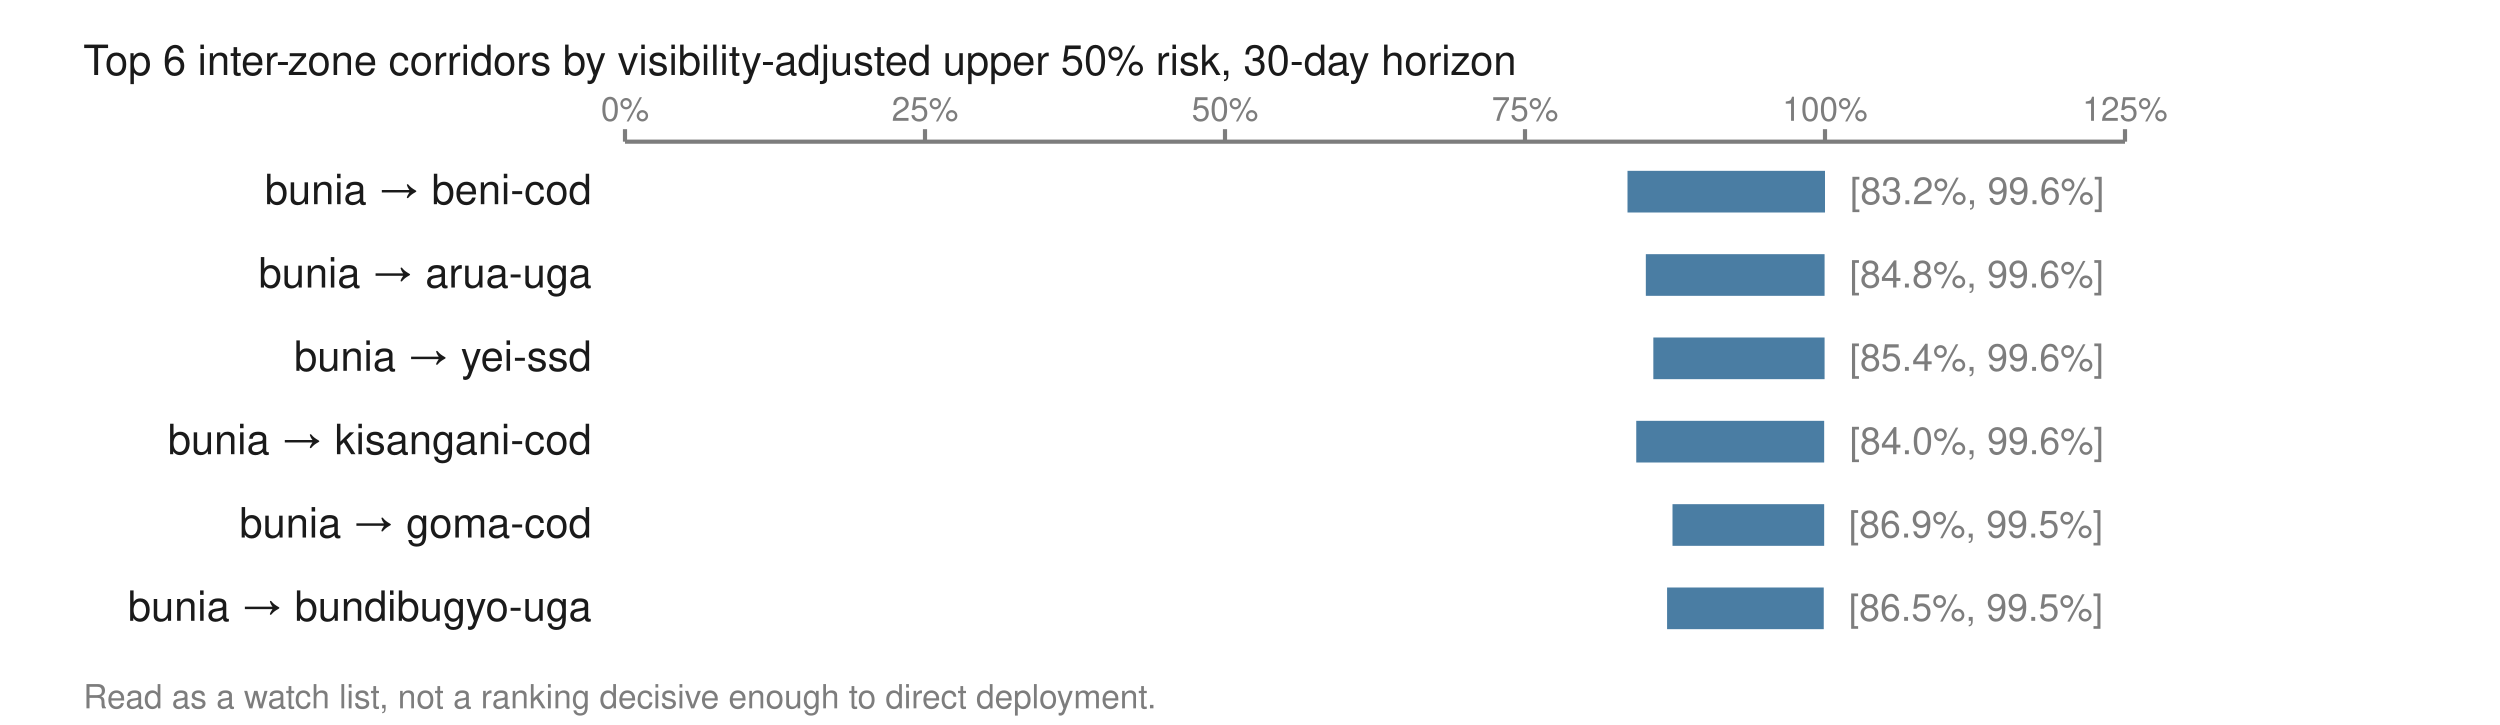
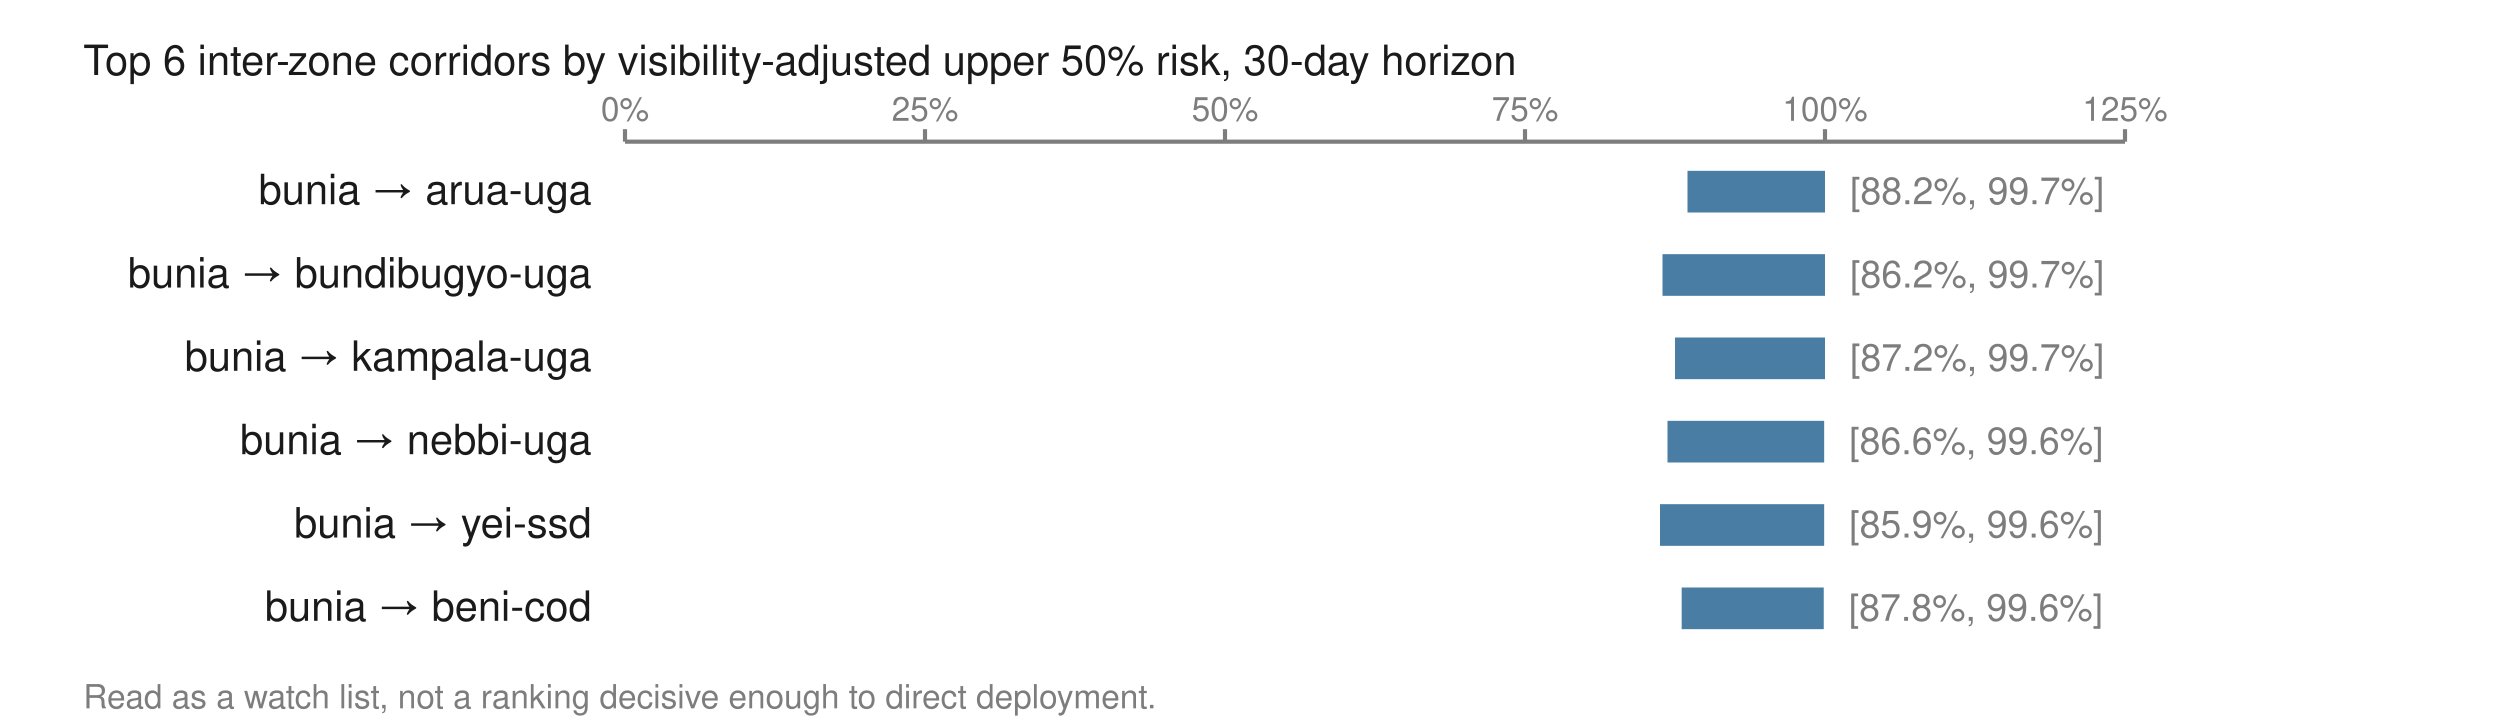
<svg xmlns="http://www.w3.org/2000/svg" viewBox="0 0 600 174" width="600" height="174" role="img" aria-labelledby="t">
  <text x="20.0" y="18.0" font-family="Helvetica,Arial,sans-serif" font-size="10" fill="#1a1a1a" font-weight="normal" text-anchor="start">Top 6 inter-zone corridors by visibility-adjusted upper 50% risk, 30-day horizon</text>
  <line x1="150.0" y1="34.0" x2="510.0" y2="34.0" stroke="#7d7d7d" stroke-width="1" />
  <line x1="150.0" y1="31.0" x2="150.0" y2="34.0" stroke="#7d7d7d" stroke-width="1" />
  <text x="150.0" y="29.0" font-family="Helvetica,Arial,sans-serif" font-size="8" fill="#7d7d7d" font-weight="normal" text-anchor="middle">0%</text>
  <line x1="222.0" y1="31.0" x2="222.0" y2="34.0" stroke="#7d7d7d" stroke-width="1" />
  <text x="222.0" y="29.0" font-family="Helvetica,Arial,sans-serif" font-size="8" fill="#7d7d7d" font-weight="normal" text-anchor="middle">25%</text>
  <line x1="294.0" y1="31.0" x2="294.0" y2="34.0" stroke="#7d7d7d" stroke-width="1" />
  <text x="294.0" y="29.0" font-family="Helvetica,Arial,sans-serif" font-size="8" fill="#7d7d7d" font-weight="normal" text-anchor="middle">50%</text>
  <line x1="366.0" y1="31.0" x2="366.0" y2="34.0" stroke="#7d7d7d" stroke-width="1" />
  <text x="366.0" y="29.0" font-family="Helvetica,Arial,sans-serif" font-size="8" fill="#7d7d7d" font-weight="normal" text-anchor="middle">75%</text>
  <line x1="438.0" y1="31.0" x2="438.0" y2="34.0" stroke="#7d7d7d" stroke-width="1" />
  <text x="438.0" y="29.0" font-family="Helvetica,Arial,sans-serif" font-size="8" fill="#7d7d7d" font-weight="normal" text-anchor="middle">100%</text>
  <line x1="510.0" y1="31.0" x2="510.0" y2="34.0" stroke="#7d7d7d" stroke-width="1" />
  <text x="510.0" y="29.0" font-family="Helvetica,Arial,sans-serif" font-size="8" fill="#7d7d7d" font-weight="normal" text-anchor="middle">125%</text>
-   <text x="142.0" y="49.0" font-family="Helvetica,Arial,sans-serif" font-size="10" fill="#1a1a1a" font-weight="normal" text-anchor="end">bunia → beni-cod</text>
-   <rect x="390.6" y="41.0" width="47.4" height="10.0" fill="#4a7da3" />
-   <text x="444.0" y="49.0" font-family="Helvetica,Arial,sans-serif" font-size="9" fill="#7d7d7d" font-weight="normal" text-anchor="start">[83.2%, 99.6%]</text>
-   <text x="142.0" y="69.0" font-family="Helvetica,Arial,sans-serif" font-size="10" fill="#1a1a1a" font-weight="normal" text-anchor="end">bunia → arua-uga</text>
-   <rect x="395.0" y="61.0" width="42.9" height="10.0" fill="#4a7da3" />
-   <text x="443.9" y="69.0" font-family="Helvetica,Arial,sans-serif" font-size="9" fill="#7d7d7d" font-weight="normal" text-anchor="start">[84.8%, 99.6%]</text>
-   <text x="142.0" y="89.0" font-family="Helvetica,Arial,sans-serif" font-size="10" fill="#1a1a1a" font-weight="normal" text-anchor="end">bunia → yei-ssd</text>
-   <rect x="396.8" y="81.0" width="41.1" height="10.0" fill="#4a7da3" />
-   <text x="443.9" y="89.0" font-family="Helvetica,Arial,sans-serif" font-size="9" fill="#7d7d7d" font-weight="normal" text-anchor="start">[85.4%, 99.6%]</text>
-   <text x="142.0" y="109.0" font-family="Helvetica,Arial,sans-serif" font-size="10" fill="#1a1a1a" font-weight="normal" text-anchor="end">bunia → kisangani-cod</text>
-   <rect x="392.7" y="101.0" width="45.1" height="10.0" fill="#4a7da3" />
-   <text x="443.9" y="109.0" font-family="Helvetica,Arial,sans-serif" font-size="9" fill="#7d7d7d" font-weight="normal" text-anchor="start">[84.0%, 99.6%]</text>
-   <text x="142.0" y="129.0" font-family="Helvetica,Arial,sans-serif" font-size="10" fill="#1a1a1a" font-weight="normal" text-anchor="end">bunia → goma-cod</text>
-   <rect x="401.4" y="121.0" width="36.4" height="10.0" fill="#4a7da3" />
-   <text x="443.7" y="129.0" font-family="Helvetica,Arial,sans-serif" font-size="9" fill="#7d7d7d" font-weight="normal" text-anchor="start">[86.9%, 99.5%]</text>
-   <text x="142.0" y="149.0" font-family="Helvetica,Arial,sans-serif" font-size="10" fill="#1a1a1a" font-weight="normal" text-anchor="end">bunia → bundibugyo-uga</text>
-   <rect x="400.1" y="141.0" width="37.6" height="10.0" fill="#4a7da3" />
-   <text x="443.7" y="149.0" font-family="Helvetica,Arial,sans-serif" font-size="9" fill="#7d7d7d" font-weight="normal" text-anchor="start">[86.5%, 99.5%]</text>
+   <text x="142.0" y="49.0" font-family="Helvetica,Arial,sans-serif" font-size="10" fill="#1a1a1a" font-weight="normal" text-anchor="end">bunia → arua-uga</text>
+   <rect x="405.0" y="41.0" width="33.0" height="10.0" fill="#4a7da3" />
+   <text x="444.0" y="49.0" font-family="Helvetica,Arial,sans-serif" font-size="9" fill="#7d7d7d" font-weight="normal" text-anchor="start">[88.2%, 99.7%]</text>
+   <text x="142.0" y="69.0" font-family="Helvetica,Arial,sans-serif" font-size="10" fill="#1a1a1a" font-weight="normal" text-anchor="end">bunia → bundibugyo-uga</text>
+   <rect x="399.0" y="61.0" width="39.0" height="10.0" fill="#4a7da3" />
+   <text x="444.0" y="69.0" font-family="Helvetica,Arial,sans-serif" font-size="9" fill="#7d7d7d" font-weight="normal" text-anchor="start">[86.2%, 99.7%]</text>
+   <text x="142.0" y="89.0" font-family="Helvetica,Arial,sans-serif" font-size="10" fill="#1a1a1a" font-weight="normal" text-anchor="end">bunia → kampala-uga</text>
+   <rect x="402.0" y="81.0" width="36.0" height="10.0" fill="#4a7da3" />
+   <text x="444.0" y="89.0" font-family="Helvetica,Arial,sans-serif" font-size="9" fill="#7d7d7d" font-weight="normal" text-anchor="start">[87.2%, 99.7%]</text>
+   <text x="142.0" y="109.0" font-family="Helvetica,Arial,sans-serif" font-size="10" fill="#1a1a1a" font-weight="normal" text-anchor="end">bunia → nebbi-uga</text>
+   <rect x="400.2" y="101.0" width="37.6" height="10.0" fill="#4a7da3" />
+   <text x="443.8" y="109.0" font-family="Helvetica,Arial,sans-serif" font-size="9" fill="#7d7d7d" font-weight="normal" text-anchor="start">[86.6%, 99.6%]</text>
+   <text x="142.0" y="129.0" font-family="Helvetica,Arial,sans-serif" font-size="10" fill="#1a1a1a" font-weight="normal" text-anchor="end">bunia → yei-ssd</text>
+   <rect x="398.4" y="121.0" width="39.4" height="10.0" fill="#4a7da3" />
+   <text x="443.8" y="129.0" font-family="Helvetica,Arial,sans-serif" font-size="9" fill="#7d7d7d" font-weight="normal" text-anchor="start">[85.9%, 99.6%]</text>
+   <text x="142.0" y="149.0" font-family="Helvetica,Arial,sans-serif" font-size="10" fill="#1a1a1a" font-weight="normal" text-anchor="end">bunia → beni-cod</text>
+   <rect x="403.6" y="141.0" width="34.1" height="10.0" fill="#4a7da3" />
+   <text x="443.7" y="149.0" font-family="Helvetica,Arial,sans-serif" font-size="9" fill="#7d7d7d" font-weight="normal" text-anchor="start">[87.8%, 99.6%]</text>
  <text x="20.0" y="170.0" font-family="Helvetica,Arial,sans-serif" font-size="8" fill="#7d7d7d" font-weight="normal" text-anchor="start">Read as a watch list, not a ranking decisive enough to direct deployment.</text>
</svg>
